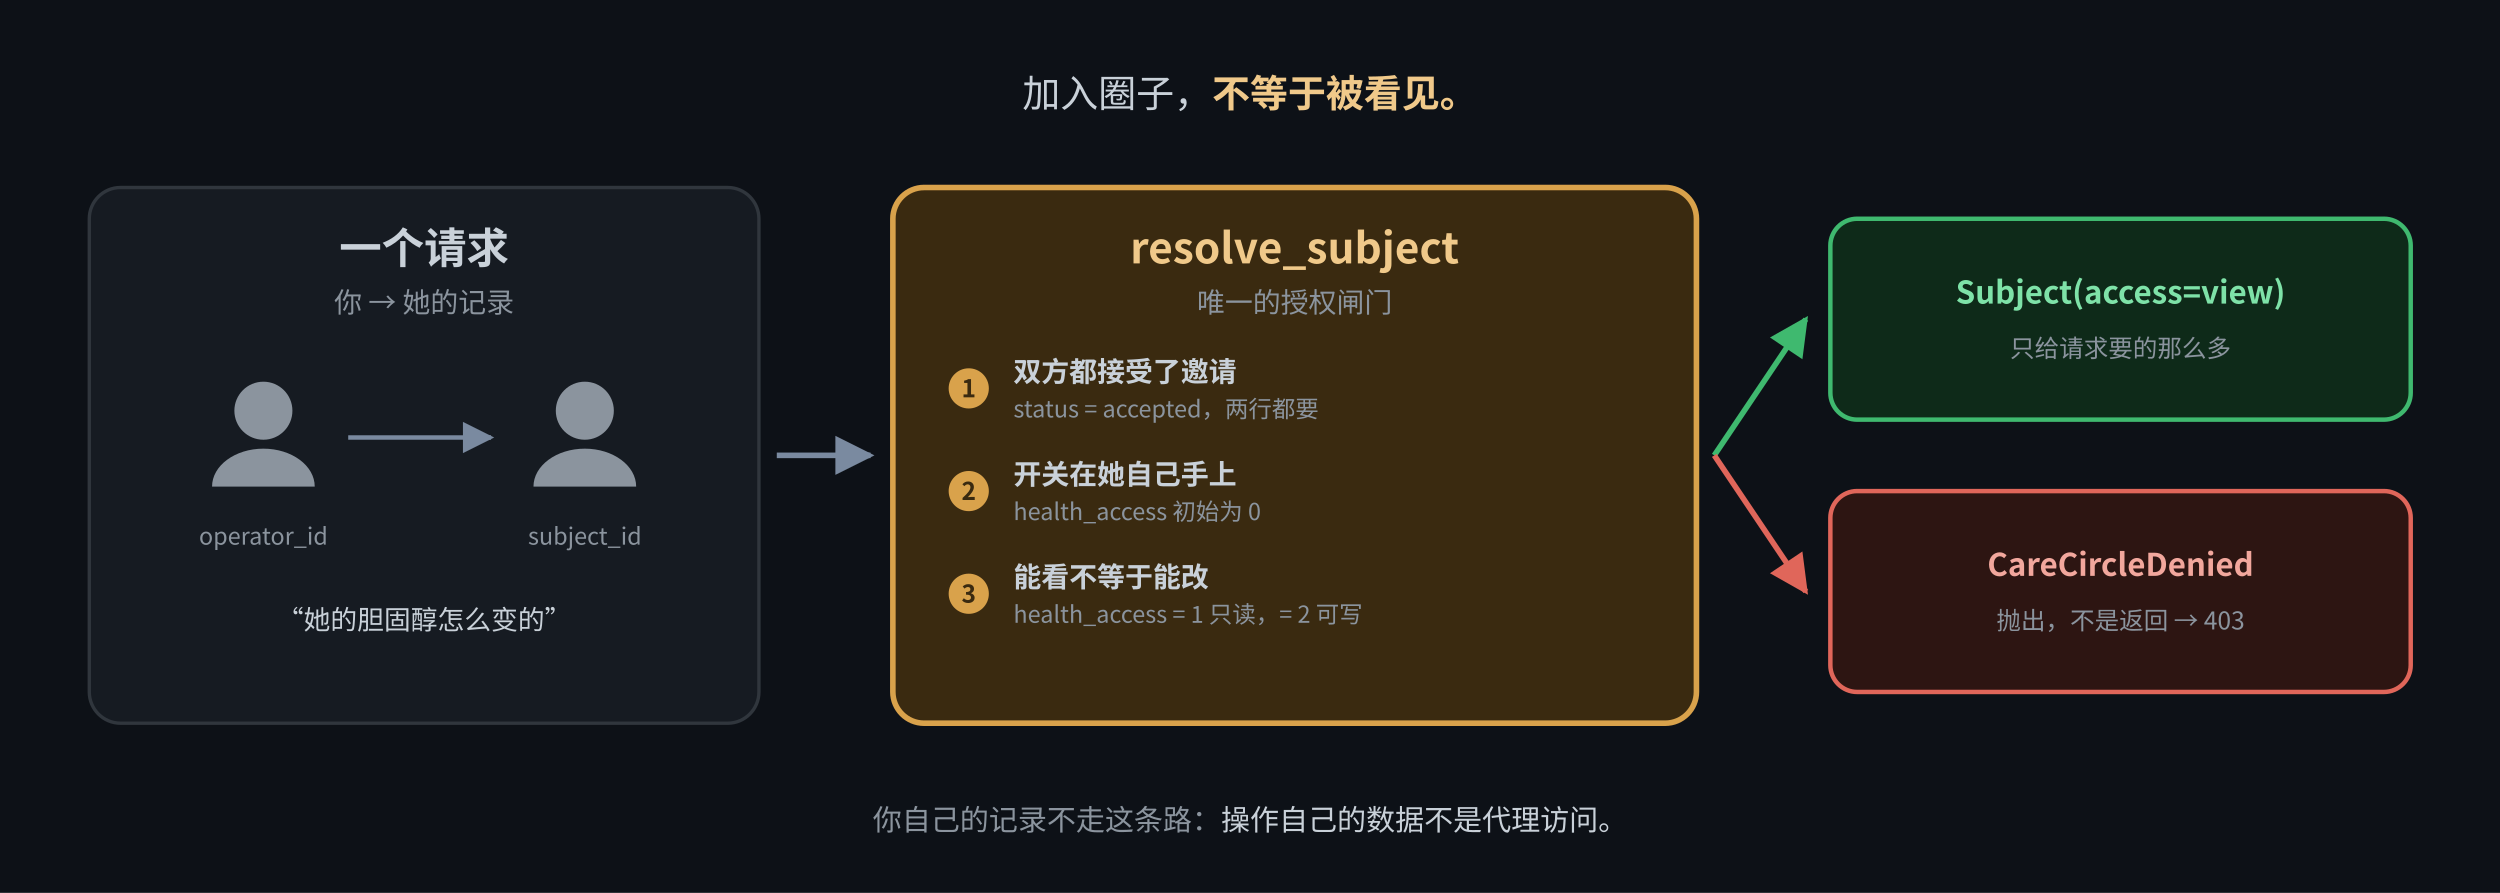
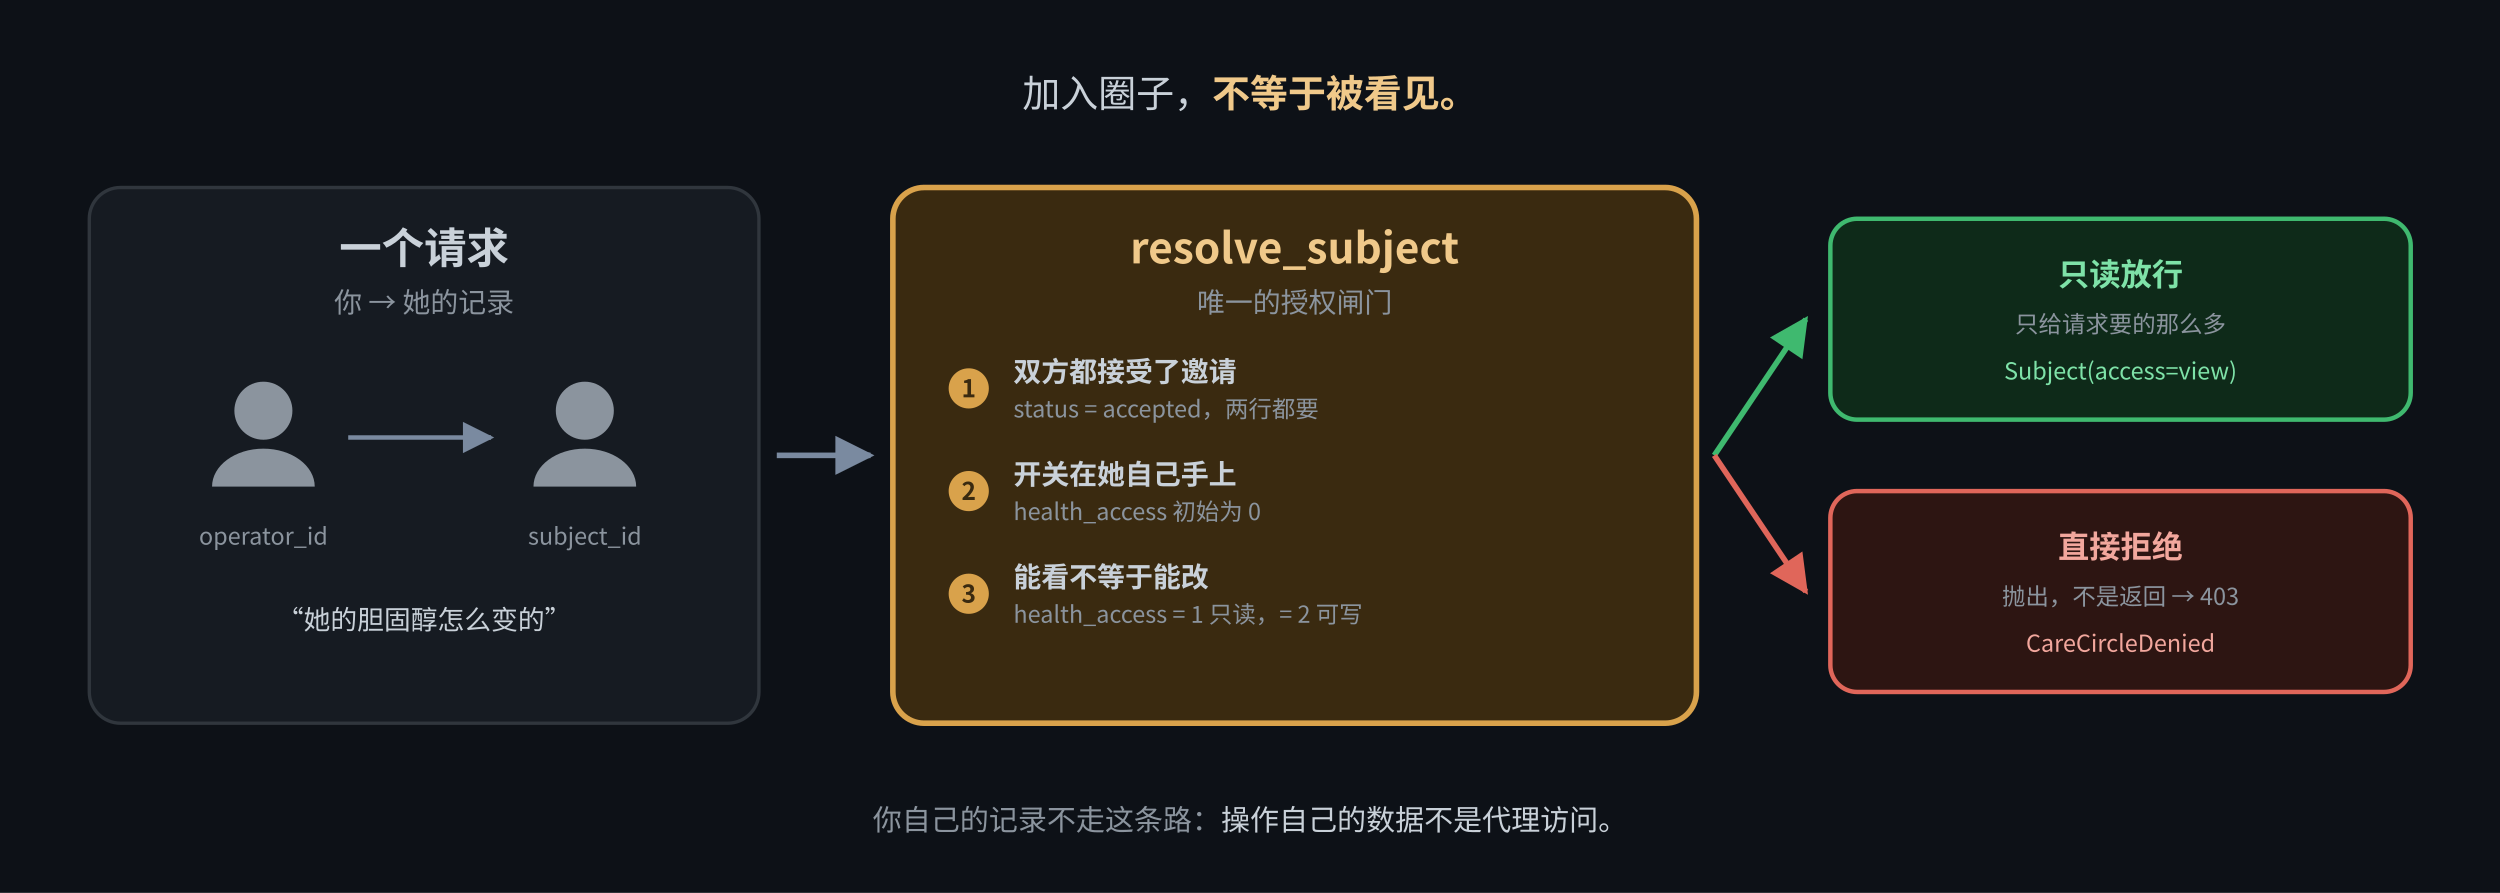
<svg xmlns="http://www.w3.org/2000/svg" viewBox="0 0 1120 400" width="1120" height="400" font-family="&quot;PingFang SC&quot;, &quot;Hiragino Sans GB&quot;, &quot;Microsoft YaHei&quot;, &quot;Noto Sans CJK SC&quot;, sans-serif" role="img" aria-label="一个人如何读到另一个人的健康记录：请求经过 resolve_subject，它要求双方成员关系都已接受、且对方自己打开了 health_access 开关，然后要么返回按请求裁剪过的权限，要么抛出 403">
  <rect width="1120" height="400" fill="#0d1117" />
  <defs>
    <marker id="careq" viewBox="0 0 10 10" refX="9" refY="5" markerWidth="7" markerHeight="7" orient="auto-start-reverse">
      <path d="M0 0 L10 5 L0 10 z" fill="#7a8aa0" />
    </marker>
    <marker id="caok" viewBox="0 0 10 10" refX="9" refY="5" markerWidth="7" markerHeight="7" orient="auto-start-reverse">
      <path d="M0 0 L10 5 L0 10 z" fill="#3fb96f" />
    </marker>
    <marker id="cano" viewBox="0 0 10 10" refX="9" refY="5" markerWidth="7" markerHeight="7" orient="auto-start-reverse">
      <path d="M0 0 L10 5 L0 10 z" fill="#e0665a" />
    </marker>
  </defs>
  <text x="560" y="48" text-anchor="middle" font-size="17" fill="#c9d1d9">加入圈子，<tspan font-weight="bold" fill="#f0c98a">不等于被看见。</tspan>
  </text>
  <rect x="40" y="84" width="300" height="240" rx="14" fill="#161b22" stroke="#30363d" stroke-width="1.5" />
  <text x="190" y="118" text-anchor="middle" font-size="19" font-weight="bold" fill="#c9d1d9">一个请求</text>
  <text x="190" y="140" text-anchor="middle" font-size="12.5" font-weight="normal" fill="#8b949e">你 → 她的记录</text>
  <g fill="#8b949e" stroke="none">
    <circle cx="118" cy="184" r="13" />
    <path d="M95 218 a23 17 0 0 1 46 0 z" />
    <circle cx="262" cy="184" r="13" />
    <path d="M239 218 a23 17 0 0 1 46 0 z" />
  </g>
  <path d="M156 196 H220" stroke="#7a8aa0" stroke-width="2" fill="none" marker-end="url(#careq)" />
  <text x="118" y="244" text-anchor="middle" font-size="10.5" font-weight="normal" fill="#8b949e">operator_id</text>
  <text x="262" y="244" text-anchor="middle" font-size="10.5" font-weight="normal" fill="#8b949e">subject_id</text>
  <text x="190" y="282" text-anchor="middle" font-size="12" font-weight="normal" fill="#c9d1d9">“她的胆固醇怎么变的”</text>
  <rect x="400" y="84" width="360" height="240" rx="14" fill="#3a2a10" stroke="#d9a24b" stroke-width="2.5" />
  <text x="580" y="118" text-anchor="middle" font-size="19" font-weight="bold" fill="#f0c98a">resolve_subject</text>
  <text x="580" y="140" text-anchor="middle" font-size="12.5" font-weight="normal" fill="#8b949e">唯一的授权闸门</text>
  <circle cx="434" cy="174" r="9" fill="#d9a24b" />
  <text x="434" y="178" text-anchor="middle" font-size="11" font-weight="bold" fill="#3a2a10">1</text>
  <text x="454" y="171" text-anchor="start" font-size="12.5" font-weight="bold" fill="#c9d1d9">双方都接受了邀请</text>
  <text x="454" y="187" text-anchor="start" font-size="10.5" font-weight="normal" fill="#8b949e">status = accepted，两行都要</text>
  <circle cx="434" cy="220" r="9" fill="#d9a24b" />
  <text x="434" y="224" text-anchor="middle" font-size="11" font-weight="bold" fill="#3a2a10">2</text>
  <text x="454" y="217" text-anchor="start" font-size="12.5" font-weight="bold" fill="#c9d1d9">开关在她自己手上</text>
  <text x="454" y="233" text-anchor="start" font-size="10.5" font-weight="normal" fill="#8b949e">health_access 初始为 0</text>
  <circle cx="434" cy="266" r="9" fill="#d9a24b" />
  <text x="434" y="270" text-anchor="middle" font-size="11" font-weight="bold" fill="#3a2a10">3</text>
  <text x="454" y="263" text-anchor="start" font-size="12.5" font-weight="bold" fill="#c9d1d9">能看不等于能改</text>
  <text x="454" y="279" text-anchor="start" font-size="10.5" font-weight="normal" fill="#8b949e">health_access = 1 只读，= 2 可写</text>
  <rect x="820" y="98" width="260" height="90" rx="12" fill="#0e2a19" stroke="#3fb96f" stroke-width="2" />
-   <text x="950" y="136" text-anchor="middle" font-size="14" font-weight="bold" fill="#7ee2a8">Subject(access=view)</text>
-   <text x="950" y="160" text-anchor="middle" font-size="11" font-weight="normal" fill="#8b949e">只给请求要的那么多</text>
+   <text x="950" y="128" text-anchor="middle" font-size="14" font-weight="bold" fill="#7ee2a8">只读放行</text>
+   <text x="950" y="149" text-anchor="middle" font-size="10.5" font-weight="normal" fill="#8b949e">只给请求要的那么多</text>
+   <text x="950" y="170" text-anchor="middle" font-size="10.5" font-weight="normal" fill="#7ee2a8">Subject(access=view)</text>
  <rect x="820" y="220" width="260" height="90" rx="12" fill="#2d1512" stroke="#e0665a" stroke-width="2" />
-   <text x="950" y="258" text-anchor="middle" font-size="14" font-weight="bold" fill="#f2a79d">CareCircleDenied</text>
-   <text x="950" y="282" text-anchor="middle" font-size="11" font-weight="normal" fill="#8b949e">抛出，不是返回 → 403</text>
+   <text x="950" y="250" text-anchor="middle" font-size="14" font-weight="bold" fill="#f2a79d">直接拒绝</text>
+   <text x="950" y="271" text-anchor="middle" font-size="10.5" font-weight="normal" fill="#8b949e">抛出，不是返回 → 403</text>
+   <text x="950" y="292" text-anchor="middle" font-size="10.5" font-weight="normal" fill="#f2a79d">CareCircleDenied</text>
  <path d="M348 204 H390" stroke="#7a8aa0" stroke-width="2.5" fill="none" marker-end="url(#careq)" />
  <path d="M768 204 L809 143" stroke="#3fb96f" stroke-width="2.5" fill="none" marker-end="url(#caok)" />
  <path d="M768 204 L809 265" stroke="#e0665a" stroke-width="2.5" fill="none" marker-end="url(#cano)" />
  <text x="560" y="372" text-anchor="middle" font-size="13" fill="#8b949e">你自己的记录不走这条路：<tspan fill="#c9d1d9">操作自己的数据不是代理访问。</tspan>
  </text>
</svg>
